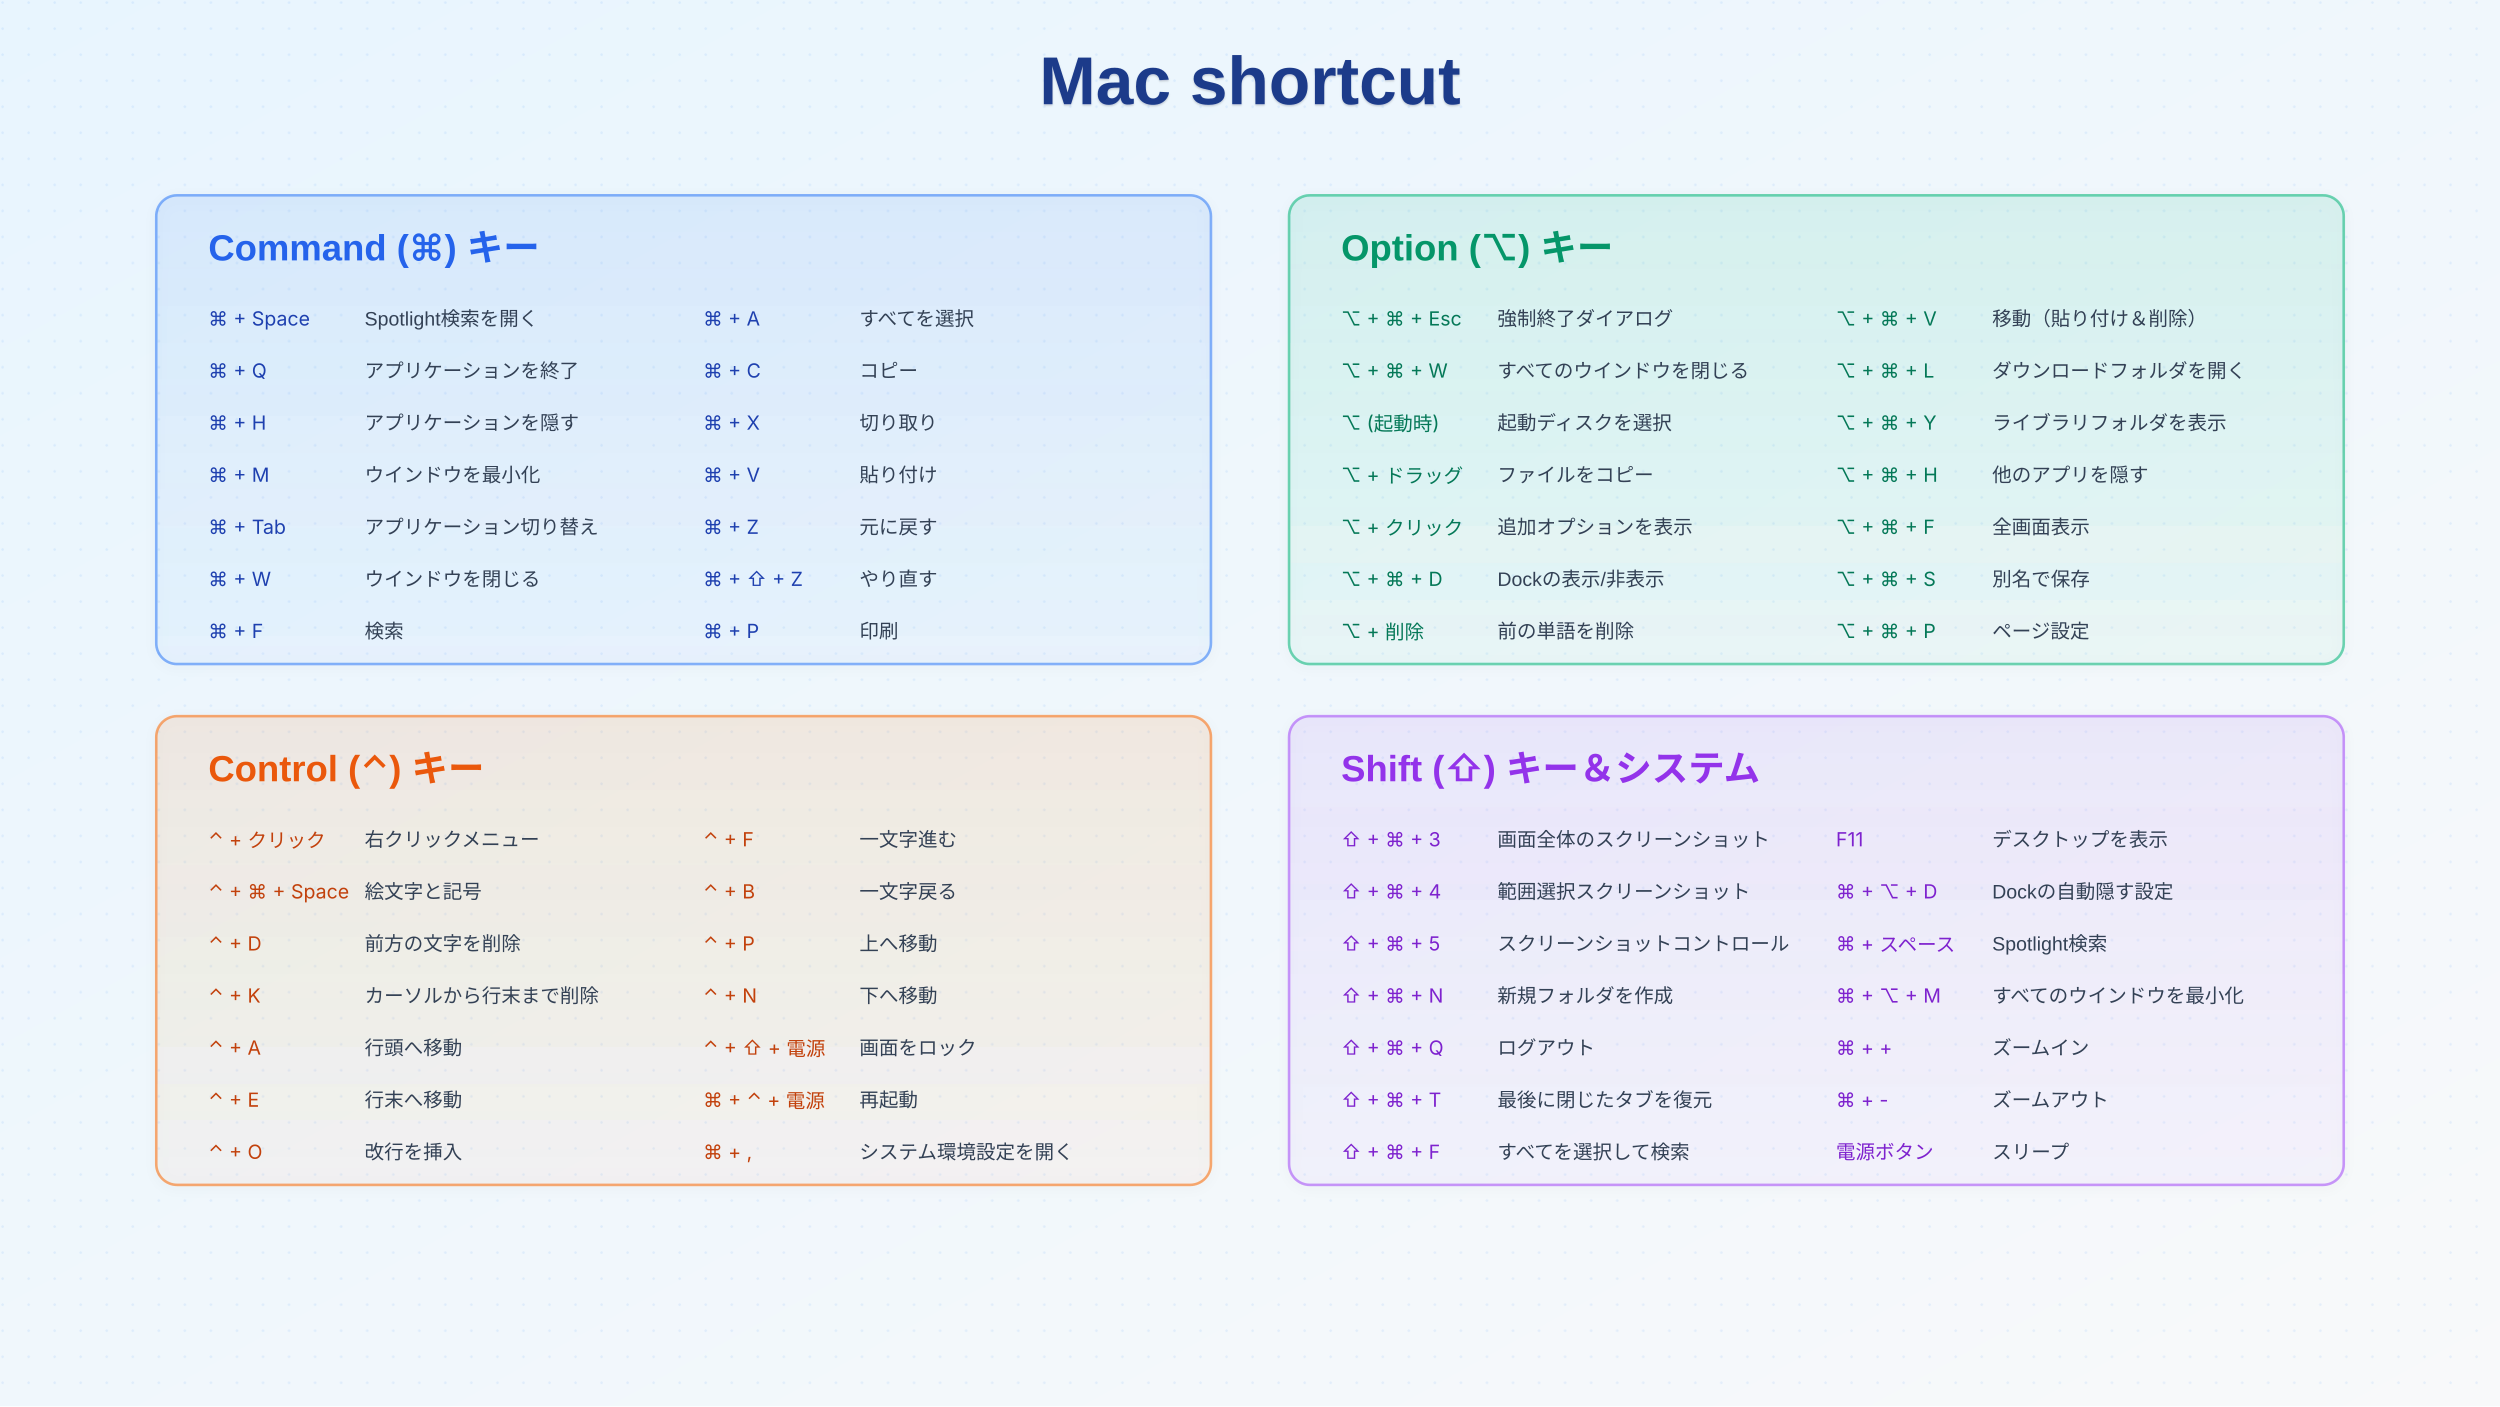
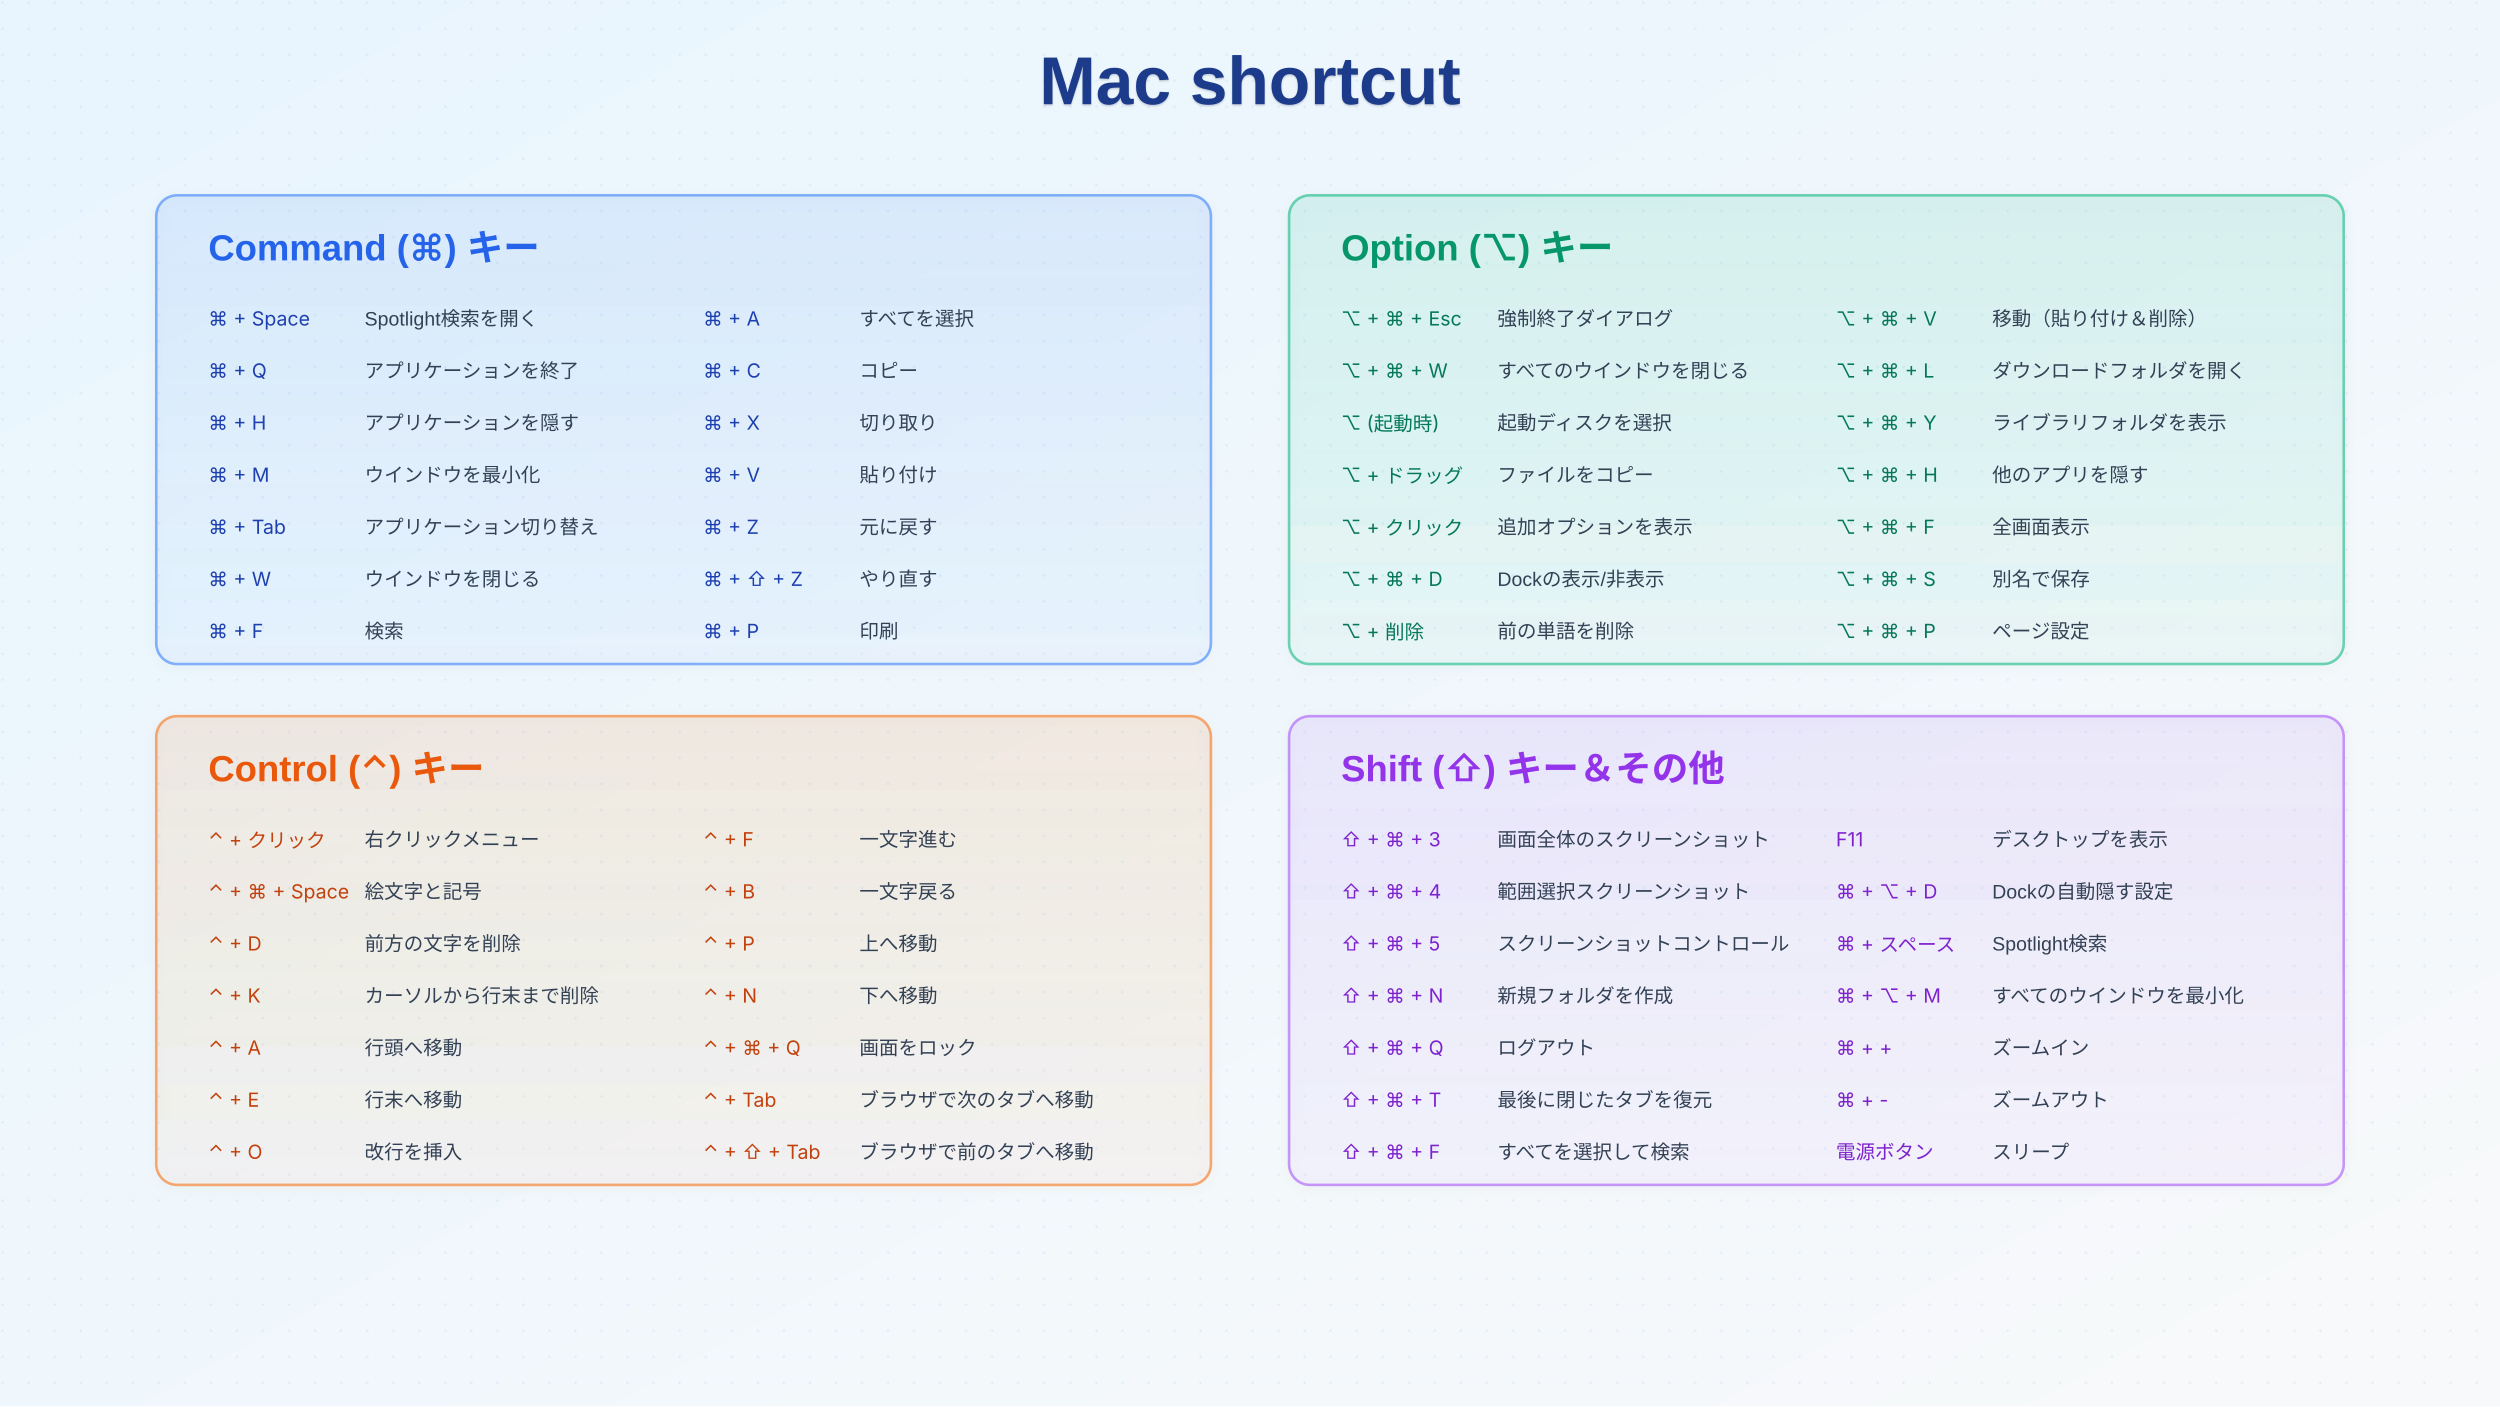
<svg xmlns="http://www.w3.org/2000/svg" viewBox="0 0 1920 1080">
  <defs>
    <linearGradient id="bg-gradient" x1="0%" y1="0%" x2="100%" y2="100%">
      <stop offset="0%" stop-color="#E8F5FE" />
      <stop offset="100%" stop-color="#F8F9FA" />
    </linearGradient>
    <linearGradient id="cmd-gradient" x1="0%" y1="0%" x2="0%" y2="100%">
      <stop offset="0%" stop-color="#3B82F6" stop-opacity="0.1" />
      <stop offset="100%" stop-color="#60A5FA" stop-opacity="0.05" />
    </linearGradient>
    <linearGradient id="opt-gradient" x1="0%" y1="0%" x2="0%" y2="100%">
      <stop offset="0%" stop-color="#10B981" stop-opacity="0.1" />
      <stop offset="100%" stop-color="#34D399" stop-opacity="0.05" />
    </linearGradient>
    <linearGradient id="ctrl-gradient" x1="0%" y1="0%" x2="0%" y2="100%">
      <stop offset="0%" stop-color="#F97316" stop-opacity="0.1" />
      <stop offset="100%" stop-color="#FB923C" stop-opacity="0.05" />
    </linearGradient>
    <linearGradient id="shift-gradient" x1="0%" y1="0%" x2="0%" y2="100%">
      <stop offset="0%" stop-color="#A855F7" stop-opacity="0.1" />
      <stop offset="100%" stop-color="#C084FC" stop-opacity="0.05" />
    </linearGradient>
    <filter id="shadow" x="-5%" y="-5%" width="110%" height="110%">
      <feDropShadow dx="0" dy="2" stdDeviation="4" flood-color="#000" flood-opacity="0.1" />
    </filter>
    <filter id="title-shadow" x="-5%" y="-5%" width="110%" height="120%">
      <feDropShadow dx="0" dy="1" stdDeviation="1" flood-color="#0F172A" flood-opacity="0.2" />
    </filter>
  </defs>
  <rect width="1920" height="1080" fill="url(#bg-gradient)" />
  <pattern id="dots" width="20" height="20" patternUnits="userSpaceOnUse">
    <circle cx="2" cy="2" r="1" fill="#3B82F6" fill-opacity="0.1" />
  </pattern>
  <rect width="1920" height="1080" fill="url(#dots)" />
  <text x="960" y="80" font-family="'SF Pro Display', 'Helvetica Neue', Arial, sans-serif" font-size="52" font-weight="700" fill="#1E3A8A" text-anchor="middle" filter="url(#title-shadow)">
    Mac shortcut
  </text>
  <g transform="translate(120, 150)">
    <rect width="810" height="360" rx="16" ry="16" fill="url(#cmd-gradient)" filter="url(#shadow)" stroke="#3B82F6" stroke-width="2" stroke-opacity="0.6" />
    <text x="40" y="50" font-family="'SF Pro Display', Arial, sans-serif" font-size="28" font-weight="600" fill="#2563EB">
      Command (⌘) キー
    </text>
    <g transform="translate(40, 100)">
      <text class="shortcut" x="0" y="0" font-family="'SF Pro Text', monospace" font-size="15" fill="#1E40AF">
        ⌘ + Space
      </text>
      <text class="shortcut" x="0" y="40" font-family="'SF Pro Text', monospace" font-size="15" fill="#1E40AF">
        ⌘ + Q
      </text>
      <text class="shortcut" x="0" y="80" font-family="'SF Pro Text', monospace" font-size="15" fill="#1E40AF">
        ⌘ + H
      </text>
      <text class="shortcut" x="0" y="120" font-family="'SF Pro Text', monospace" font-size="15" fill="#1E40AF">
        ⌘ + M
      </text>
      <text class="shortcut" x="0" y="160" font-family="'SF Pro Text', monospace" font-size="15" fill="#1E40AF">
        ⌘ + Tab
      </text>
      <text class="shortcut" x="0" y="200" font-family="'SF Pro Text', monospace" font-size="15" fill="#1E40AF">
        ⌘ + W
      </text>
      <text class="shortcut" x="0" y="240" font-family="'SF Pro Text', monospace" font-size="15" fill="#1E40AF">
        ⌘ + F
      </text>
      <text class="description" x="120" y="0" font-family="'SF Pro Text', Arial, sans-serif" font-size="15" fill="#334155">
        Spotlight検索を開く
      </text>
      <text class="description" x="120" y="40" font-family="'SF Pro Text', Arial, sans-serif" font-size="15" fill="#334155">
        アプリケーションを終了
      </text>
      <text class="description" x="120" y="80" font-family="'SF Pro Text', Arial, sans-serif" font-size="15" fill="#334155">
        アプリケーションを隠す
      </text>
      <text class="description" x="120" y="120" font-family="'SF Pro Text', Arial, sans-serif" font-size="15" fill="#334155">
        ウインドウを最小化
      </text>
      <text class="description" x="120" y="160" font-family="'SF Pro Text', Arial, sans-serif" font-size="15" fill="#334155">
        アプリケーション切り替え
      </text>
      <text class="description" x="120" y="200" font-family="'SF Pro Text', Arial, sans-serif" font-size="15" fill="#334155">
        ウインドウを閉じる
      </text>
      <text class="description" x="120" y="240" font-family="'SF Pro Text', Arial, sans-serif" font-size="15" fill="#334155">
        検索
      </text>
    </g>
    <g transform="translate(420, 100)">
      <text class="shortcut" x="0" y="0" font-family="'SF Pro Text', monospace" font-size="15" fill="#1E40AF">
        ⌘ + A
      </text>
      <text class="shortcut" x="0" y="40" font-family="'SF Pro Text', monospace" font-size="15" fill="#1E40AF">
        ⌘ + C
      </text>
      <text class="shortcut" x="0" y="80" font-family="'SF Pro Text', monospace" font-size="15" fill="#1E40AF">
        ⌘ + X
      </text>
      <text class="shortcut" x="0" y="120" font-family="'SF Pro Text', monospace" font-size="15" fill="#1E40AF">
        ⌘ + V
      </text>
      <text class="shortcut" x="0" y="160" font-family="'SF Pro Text', monospace" font-size="15" fill="#1E40AF">
        ⌘ + Z
      </text>
      <text class="shortcut" x="0" y="200" font-family="'SF Pro Text', monospace" font-size="15" fill="#1E40AF">
        ⌘ + ⇧ + Z
      </text>
      <text class="shortcut" x="0" y="240" font-family="'SF Pro Text', monospace" font-size="15" fill="#1E40AF">
        ⌘ + P
      </text>
      <text class="description" x="120" y="0" font-family="'SF Pro Text', Arial, sans-serif" font-size="15" fill="#334155">
        すべてを選択
      </text>
      <text class="description" x="120" y="40" font-family="'SF Pro Text', Arial, sans-serif" font-size="15" fill="#334155">
        コピー
      </text>
      <text class="description" x="120" y="80" font-family="'SF Pro Text', Arial, sans-serif" font-size="15" fill="#334155">
        切り取り
      </text>
      <text class="description" x="120" y="120" font-family="'SF Pro Text', Arial, sans-serif" font-size="15" fill="#334155">
        貼り付け
      </text>
      <text class="description" x="120" y="160" font-family="'SF Pro Text', Arial, sans-serif" font-size="15" fill="#334155">
        元に戻す
      </text>
      <text class="description" x="120" y="200" font-family="'SF Pro Text', Arial, sans-serif" font-size="15" fill="#334155">
        やり直す
      </text>
      <text class="description" x="120" y="240" font-family="'SF Pro Text', Arial, sans-serif" font-size="15" fill="#334155">
        印刷
      </text>
    </g>
  </g>
  <g transform="translate(990, 150)">
    <rect width="810" height="360" rx="16" ry="16" fill="url(#opt-gradient)" filter="url(#shadow)" stroke="#10B981" stroke-width="2" stroke-opacity="0.6" />
    <text x="40" y="50" font-family="'SF Pro Display', Arial, sans-serif" font-size="28" font-weight="600" fill="#059669">
      Option (⌥) キー
    </text>
    <g transform="translate(40, 100)">
      <text class="shortcut" x="0" y="0" font-family="'SF Pro Text', monospace" font-size="15" fill="#047857">
        ⌥ + ⌘ + Esc
      </text>
      <text class="shortcut" x="0" y="40" font-family="'SF Pro Text', monospace" font-size="15" fill="#047857">
        ⌥ + ⌘ + W
      </text>
      <text class="shortcut" x="0" y="80" font-family="'SF Pro Text', monospace" font-size="15" fill="#047857">
        ⌥ (起動時)
      </text>
      <text class="shortcut" x="0" y="120" font-family="'SF Pro Text', monospace" font-size="15" fill="#047857">
        ⌥ + ドラッグ
      </text>
      <text class="shortcut" x="0" y="160" font-family="'SF Pro Text', monospace" font-size="15" fill="#047857">
        ⌥ + クリック
      </text>
      <text class="shortcut" x="0" y="200" font-family="'SF Pro Text', monospace" font-size="15" fill="#047857">
        ⌥ + ⌘ + D
      </text>
      <text class="shortcut" x="0" y="240" font-family="'SF Pro Text', monospace" font-size="15" fill="#047857">
        ⌥ + 削除
      </text>
      <text class="description" x="120" y="0" font-family="'SF Pro Text', Arial, sans-serif" font-size="15" fill="#334155">
        強制終了ダイアログ
      </text>
      <text class="description" x="120" y="40" font-family="'SF Pro Text', Arial, sans-serif" font-size="15" fill="#334155">
        すべてのウインドウを閉じる
      </text>
      <text class="description" x="120" y="80" font-family="'SF Pro Text', Arial, sans-serif" font-size="15" fill="#334155">
        起動ディスクを選択
      </text>
      <text class="description" x="120" y="120" font-family="'SF Pro Text', Arial, sans-serif" font-size="15" fill="#334155">
        ファイルをコピー
      </text>
      <text class="description" x="120" y="160" font-family="'SF Pro Text', Arial, sans-serif" font-size="15" fill="#334155">
        追加オプションを表示
      </text>
      <text class="description" x="120" y="200" font-family="'SF Pro Text', Arial, sans-serif" font-size="15" fill="#334155">
        Dockの表示/非表示
      </text>
      <text class="description" x="120" y="240" font-family="'SF Pro Text', Arial, sans-serif" font-size="15" fill="#334155">
        前の単語を削除
      </text>
    </g>
    <g transform="translate(420, 100)">
      <text class="shortcut" x="0" y="0" font-family="'SF Pro Text', monospace" font-size="15" fill="#047857">
        ⌥ + ⌘ + V
      </text>
      <text class="shortcut" x="0" y="40" font-family="'SF Pro Text', monospace" font-size="15" fill="#047857">
        ⌥ + ⌘ + L
      </text>
      <text class="shortcut" x="0" y="80" font-family="'SF Pro Text', monospace" font-size="15" fill="#047857">
        ⌥ + ⌘ + Y
      </text>
      <text class="shortcut" x="0" y="120" font-family="'SF Pro Text', monospace" font-size="15" fill="#047857">
        ⌥ + ⌘ + H
      </text>
      <text class="shortcut" x="0" y="160" font-family="'SF Pro Text', monospace" font-size="15" fill="#047857">
        ⌥ + ⌘ + F
      </text>
      <text class="shortcut" x="0" y="200" font-family="'SF Pro Text', monospace" font-size="15" fill="#047857">
        ⌥ + ⌘ + S
      </text>
      <text class="shortcut" x="0" y="240" font-family="'SF Pro Text', monospace" font-size="15" fill="#047857">
        ⌥ + ⌘ + P
      </text>
      <text class="description" x="120" y="0" font-family="'SF Pro Text', Arial, sans-serif" font-size="15" fill="#334155">
        移動（貼り付け＆削除）
      </text>
      <text class="description" x="120" y="40" font-family="'SF Pro Text', Arial, sans-serif" font-size="15" fill="#334155">
        ダウンロードフォルダを開く
      </text>
      <text class="description" x="120" y="80" font-family="'SF Pro Text', Arial, sans-serif" font-size="15" fill="#334155">
        ライブラリフォルダを表示
      </text>
      <text class="description" x="120" y="120" font-family="'SF Pro Text', Arial, sans-serif" font-size="15" fill="#334155">
        他のアプリを隠す
      </text>
      <text class="description" x="120" y="160" font-family="'SF Pro Text', Arial, sans-serif" font-size="15" fill="#334155">
        全画面表示
      </text>
      <text class="description" x="120" y="200" font-family="'SF Pro Text', Arial, sans-serif" font-size="15" fill="#334155">
        別名で保存
      </text>
      <text class="description" x="120" y="240" font-family="'SF Pro Text', Arial, sans-serif" font-size="15" fill="#334155">
        ページ設定
      </text>
    </g>
  </g>
  <g transform="translate(120, 550)">
    <rect width="810" height="360" rx="16" ry="16" fill="url(#ctrl-gradient)" filter="url(#shadow)" stroke="#F97316" stroke-width="2" stroke-opacity="0.6" />
    <text x="40" y="50" font-family="'SF Pro Display', Arial, sans-serif" font-size="28" font-weight="600" fill="#EA580C">
      Control (⌃) キー
    </text>
    <g transform="translate(40, 100)">
      <text class="shortcut" x="0" y="0" font-family="'SF Pro Text', monospace" font-size="15" fill="#C2410C">
        ⌃ + クリック
      </text>
      <text class="shortcut" x="0" y="40" font-family="'SF Pro Text', monospace" font-size="15" fill="#C2410C">
        ⌃ + ⌘ + Space
      </text>
      <text class="shortcut" x="0" y="80" font-family="'SF Pro Text', monospace" font-size="15" fill="#C2410C">
        ⌃ + D
      </text>
      <text class="shortcut" x="0" y="120" font-family="'SF Pro Text', monospace" font-size="15" fill="#C2410C">
        ⌃ + K
      </text>
      <text class="shortcut" x="0" y="160" font-family="'SF Pro Text', monospace" font-size="15" fill="#C2410C">
        ⌃ + A
      </text>
      <text class="shortcut" x="0" y="200" font-family="'SF Pro Text', monospace" font-size="15" fill="#C2410C">
        ⌃ + E
      </text>
      <text class="shortcut" x="0" y="240" font-family="'SF Pro Text', monospace" font-size="15" fill="#C2410C">
        ⌃ + O
      </text>
      <text class="description" x="120" y="0" font-family="'SF Pro Text', Arial, sans-serif" font-size="15" fill="#334155">
        右クリックメニュー
      </text>
      <text class="description" x="120" y="40" font-family="'SF Pro Text', Arial, sans-serif" font-size="15" fill="#334155">
        絵文字と記号
      </text>
      <text class="description" x="120" y="80" font-family="'SF Pro Text', Arial, sans-serif" font-size="15" fill="#334155">
        前方の文字を削除
      </text>
      <text class="description" x="120" y="120" font-family="'SF Pro Text', Arial, sans-serif" font-size="15" fill="#334155">
        カーソルから行末まで削除
      </text>
      <text class="description" x="120" y="160" font-family="'SF Pro Text', Arial, sans-serif" font-size="15" fill="#334155">
        行頭へ移動
      </text>
      <text class="description" x="120" y="200" font-family="'SF Pro Text', Arial, sans-serif" font-size="15" fill="#334155">
        行末へ移動
      </text>
      <text class="description" x="120" y="240" font-family="'SF Pro Text', Arial, sans-serif" font-size="15" fill="#334155">
        改行を挿入
      </text>
    </g>
    <g transform="translate(420, 100)">
      <text class="shortcut" x="0" y="0" font-family="'SF Pro Text', monospace" font-size="15" fill="#C2410C">
        ⌃ + F
      </text>
      <text class="shortcut" x="0" y="40" font-family="'SF Pro Text', monospace" font-size="15" fill="#C2410C">
        ⌃ + B
      </text>
      <text class="shortcut" x="0" y="80" font-family="'SF Pro Text', monospace" font-size="15" fill="#C2410C">
        ⌃ + P
      </text>
      <text class="shortcut" x="0" y="120" font-family="'SF Pro Text', monospace" font-size="15" fill="#C2410C">
        ⌃ + N
      </text>
      <text class="shortcut" x="0" y="160" font-family="'SF Pro Text', monospace" font-size="15" fill="#C2410C">
-         ⌃ + ⇧ + 電源
+         ⌃ + ⌘ + Q
      </text>
      <text class="shortcut" x="0" y="200" font-family="'SF Pro Text', monospace" font-size="15" fill="#C2410C">
-         ⌘ + ⌃ + 電源
+         ⌃ + Tab
      </text>
      <text class="shortcut" x="0" y="240" font-family="'SF Pro Text', monospace" font-size="15" fill="#C2410C">
-         ⌘ + ,
+         ⌃ + ⇧ + Tab
      </text>
      <text class="description" x="120" y="0" font-family="'SF Pro Text', Arial, sans-serif" font-size="15" fill="#334155">
        一文字進む
      </text>
      <text class="description" x="120" y="40" font-family="'SF Pro Text', Arial, sans-serif" font-size="15" fill="#334155">
        一文字戻る
      </text>
      <text class="description" x="120" y="80" font-family="'SF Pro Text', Arial, sans-serif" font-size="15" fill="#334155">
        上へ移動
      </text>
      <text class="description" x="120" y="120" font-family="'SF Pro Text', Arial, sans-serif" font-size="15" fill="#334155">
        下へ移動
      </text>
      <text class="description" x="120" y="160" font-family="'SF Pro Text', Arial, sans-serif" font-size="15" fill="#334155">
        画面をロック
      </text>
      <text class="description" x="120" y="200" font-family="'SF Pro Text', Arial, sans-serif" font-size="15" fill="#334155">
-         再起動
-       </text>
-       <text class="description" x="120" y="240" font-family="'SF Pro Text', Arial, sans-serif" font-size="15" fill="#334155">
-         システム環境設定を開く
+         ブラウザで次のタブへ移動
+       </text>
+       <text class="description" x="120" y="240" font-family="'SF Pro Text', Arial, sans-serif" font-size="15" fill="#334155">
+         ブラウザで前のタブへ移動
      </text>
    </g>
  </g>
  <g transform="translate(990, 550)">
    <rect width="810" height="360" rx="16" ry="16" fill="url(#shift-gradient)" filter="url(#shadow)" stroke="#A855F7" stroke-width="2" stroke-opacity="0.6" />
    <text x="40" y="50" font-family="'SF Pro Display', Arial, sans-serif" font-size="28" font-weight="600" fill="#9333EA">
-       Shift (⇧) キー＆システム
+       Shift (⇧) キー＆その他
    </text>
    <g transform="translate(40, 100)">
      <text class="shortcut" x="0" y="0" font-family="'SF Pro Text', monospace" font-size="15" fill="#7E22CE">
        ⇧ + ⌘ + 3
      </text>
      <text class="shortcut" x="0" y="40" font-family="'SF Pro Text', monospace" font-size="15" fill="#7E22CE">
        ⇧ + ⌘ + 4
      </text>
      <text class="shortcut" x="0" y="80" font-family="'SF Pro Text', monospace" font-size="15" fill="#7E22CE">
        ⇧ + ⌘ + 5
      </text>
      <text class="shortcut" x="0" y="120" font-family="'SF Pro Text', monospace" font-size="15" fill="#7E22CE">
        ⇧ + ⌘ + N
      </text>
      <text class="shortcut" x="0" y="160" font-family="'SF Pro Text', monospace" font-size="15" fill="#7E22CE">
        ⇧ + ⌘ + Q
      </text>
      <text class="shortcut" x="0" y="200" font-family="'SF Pro Text', monospace" font-size="15" fill="#7E22CE">
        ⇧ + ⌘ + T
      </text>
      <text class="shortcut" x="0" y="240" font-family="'SF Pro Text', monospace" font-size="15" fill="#7E22CE">
        ⇧ + ⌘ + F
      </text>
      <text class="description" x="120" y="0" font-family="'SF Pro Text', Arial, sans-serif" font-size="15" fill="#334155">
        画面全体のスクリーンショット
      </text>
      <text class="description" x="120" y="40" font-family="'SF Pro Text', Arial, sans-serif" font-size="15" fill="#334155">
        範囲選択スクリーンショット
      </text>
      <text class="description" x="120" y="80" font-family="'SF Pro Text', Arial, sans-serif" font-size="15" fill="#334155">
        スクリーンショットコントロール
      </text>
      <text class="description" x="120" y="120" font-family="'SF Pro Text', Arial, sans-serif" font-size="15" fill="#334155">
        新規フォルダを作成
      </text>
      <text class="description" x="120" y="160" font-family="'SF Pro Text', Arial, sans-serif" font-size="15" fill="#334155">
        ログアウト
      </text>
      <text class="description" x="120" y="200" font-family="'SF Pro Text', Arial, sans-serif" font-size="15" fill="#334155">
        最後に閉じたタブを復元
      </text>
      <text class="description" x="120" y="240" font-family="'SF Pro Text', Arial, sans-serif" font-size="15" fill="#334155">
        すべてを選択して検索
      </text>
    </g>
    <g transform="translate(420, 100)">
      <text class="shortcut" x="0" y="0" font-family="'SF Pro Text', monospace" font-size="15" fill="#7E22CE">
        F11
      </text>
      <text class="shortcut" x="0" y="40" font-family="'SF Pro Text', monospace" font-size="15" fill="#7E22CE">
        ⌘ + ⌥ + D
      </text>
      <text class="shortcut" x="0" y="80" font-family="'SF Pro Text', monospace" font-size="15" fill="#7E22CE">
        ⌘ + スペース
      </text>
      <text class="shortcut" x="0" y="120" font-family="'SF Pro Text', monospace" font-size="15" fill="#7E22CE">
        ⌘ + ⌥ + M
      </text>
      <text class="shortcut" x="0" y="160" font-family="'SF Pro Text', monospace" font-size="15" fill="#7E22CE">
        ⌘ + +
      </text>
      <text class="shortcut" x="0" y="200" font-family="'SF Pro Text', monospace" font-size="15" fill="#7E22CE">
        ⌘ + -
      </text>
      <text class="shortcut" x="0" y="240" font-family="'SF Pro Text', monospace" font-size="15" fill="#7E22CE">
        電源ボタン
      </text>
      <text class="description" x="120" y="0" font-family="'SF Pro Text', Arial, sans-serif" font-size="15" fill="#334155">
        デスクトップを表示
      </text>
      <text class="description" x="120" y="40" font-family="'SF Pro Text', Arial, sans-serif" font-size="15" fill="#334155">
        Dockの自動隠す設定
      </text>
      <text class="description" x="120" y="80" font-family="'SF Pro Text', Arial, sans-serif" font-size="15" fill="#334155">
        Spotlight検索
      </text>
      <text class="description" x="120" y="120" font-family="'SF Pro Text', Arial, sans-serif" font-size="15" fill="#334155">
        すべてのウインドウを最小化
      </text>
      <text class="description" x="120" y="160" font-family="'SF Pro Text', Arial, sans-serif" font-size="15" fill="#334155">
        ズームイン
      </text>
      <text class="description" x="120" y="200" font-family="'SF Pro Text', Arial, sans-serif" font-size="15" fill="#334155">
        ズームアウト
      </text>
      <text class="description" x="120" y="240" font-family="'SF Pro Text', Arial, sans-serif" font-size="15" fill="#334155">
        スリープ
      </text>
    </g>
  </g>
</svg>
